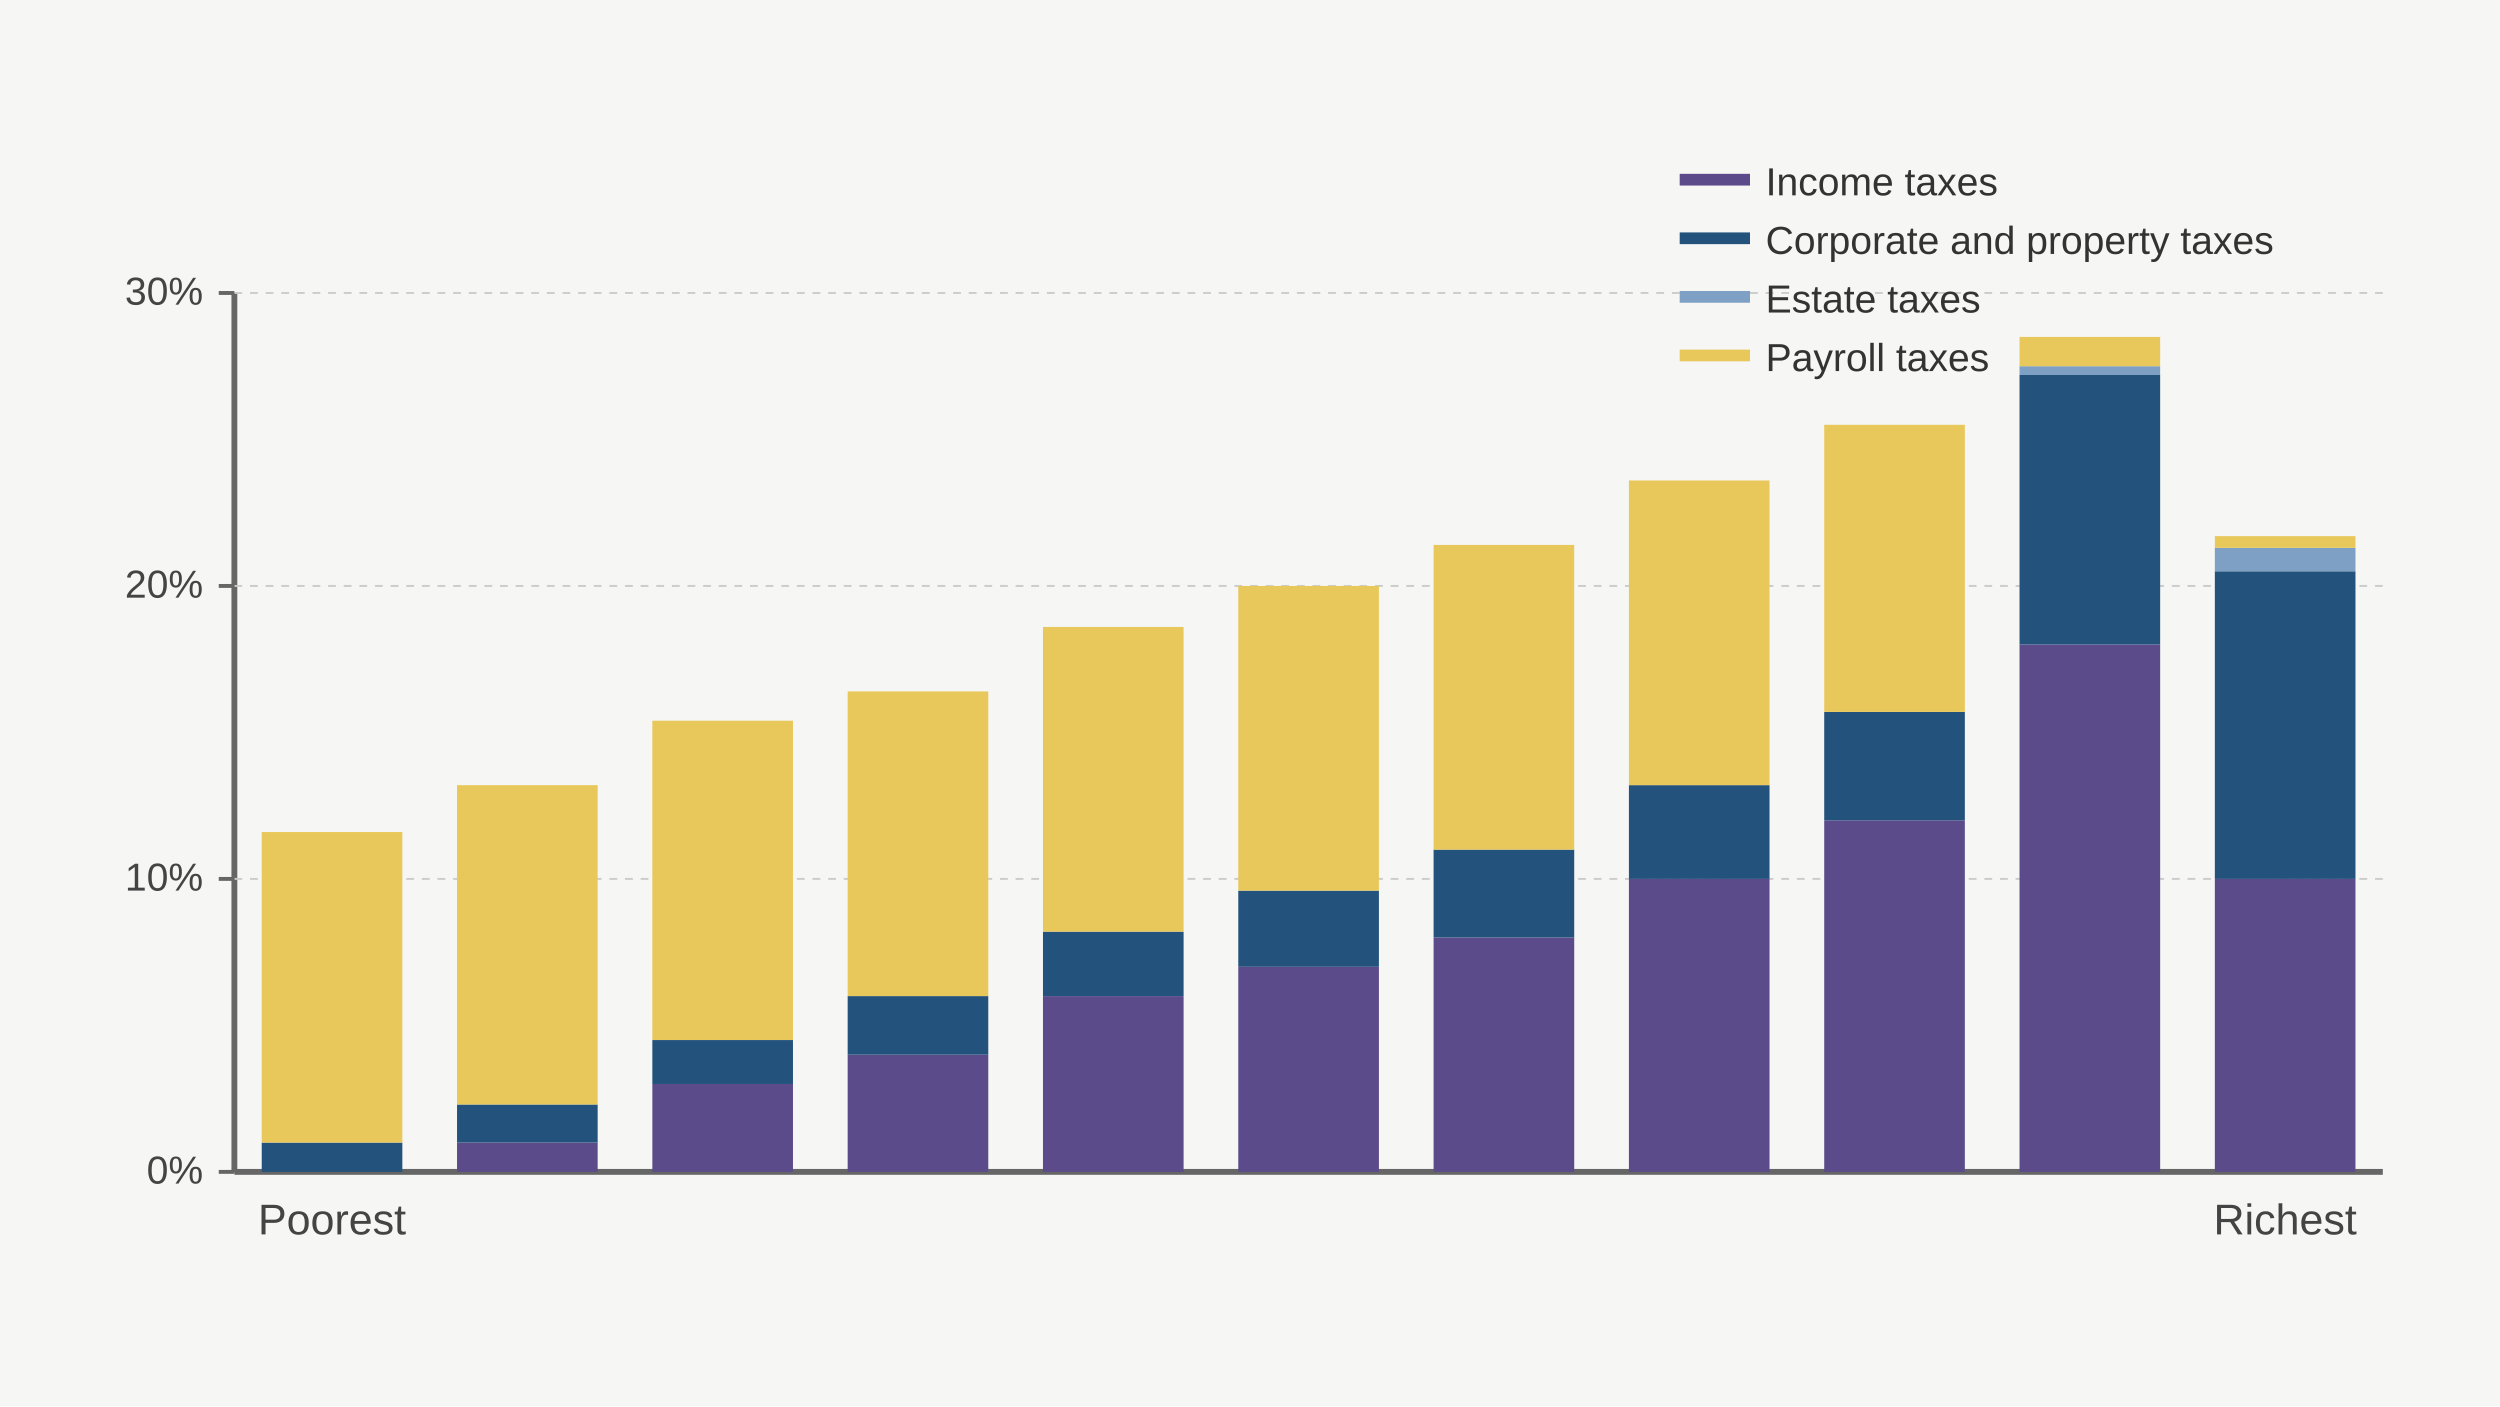
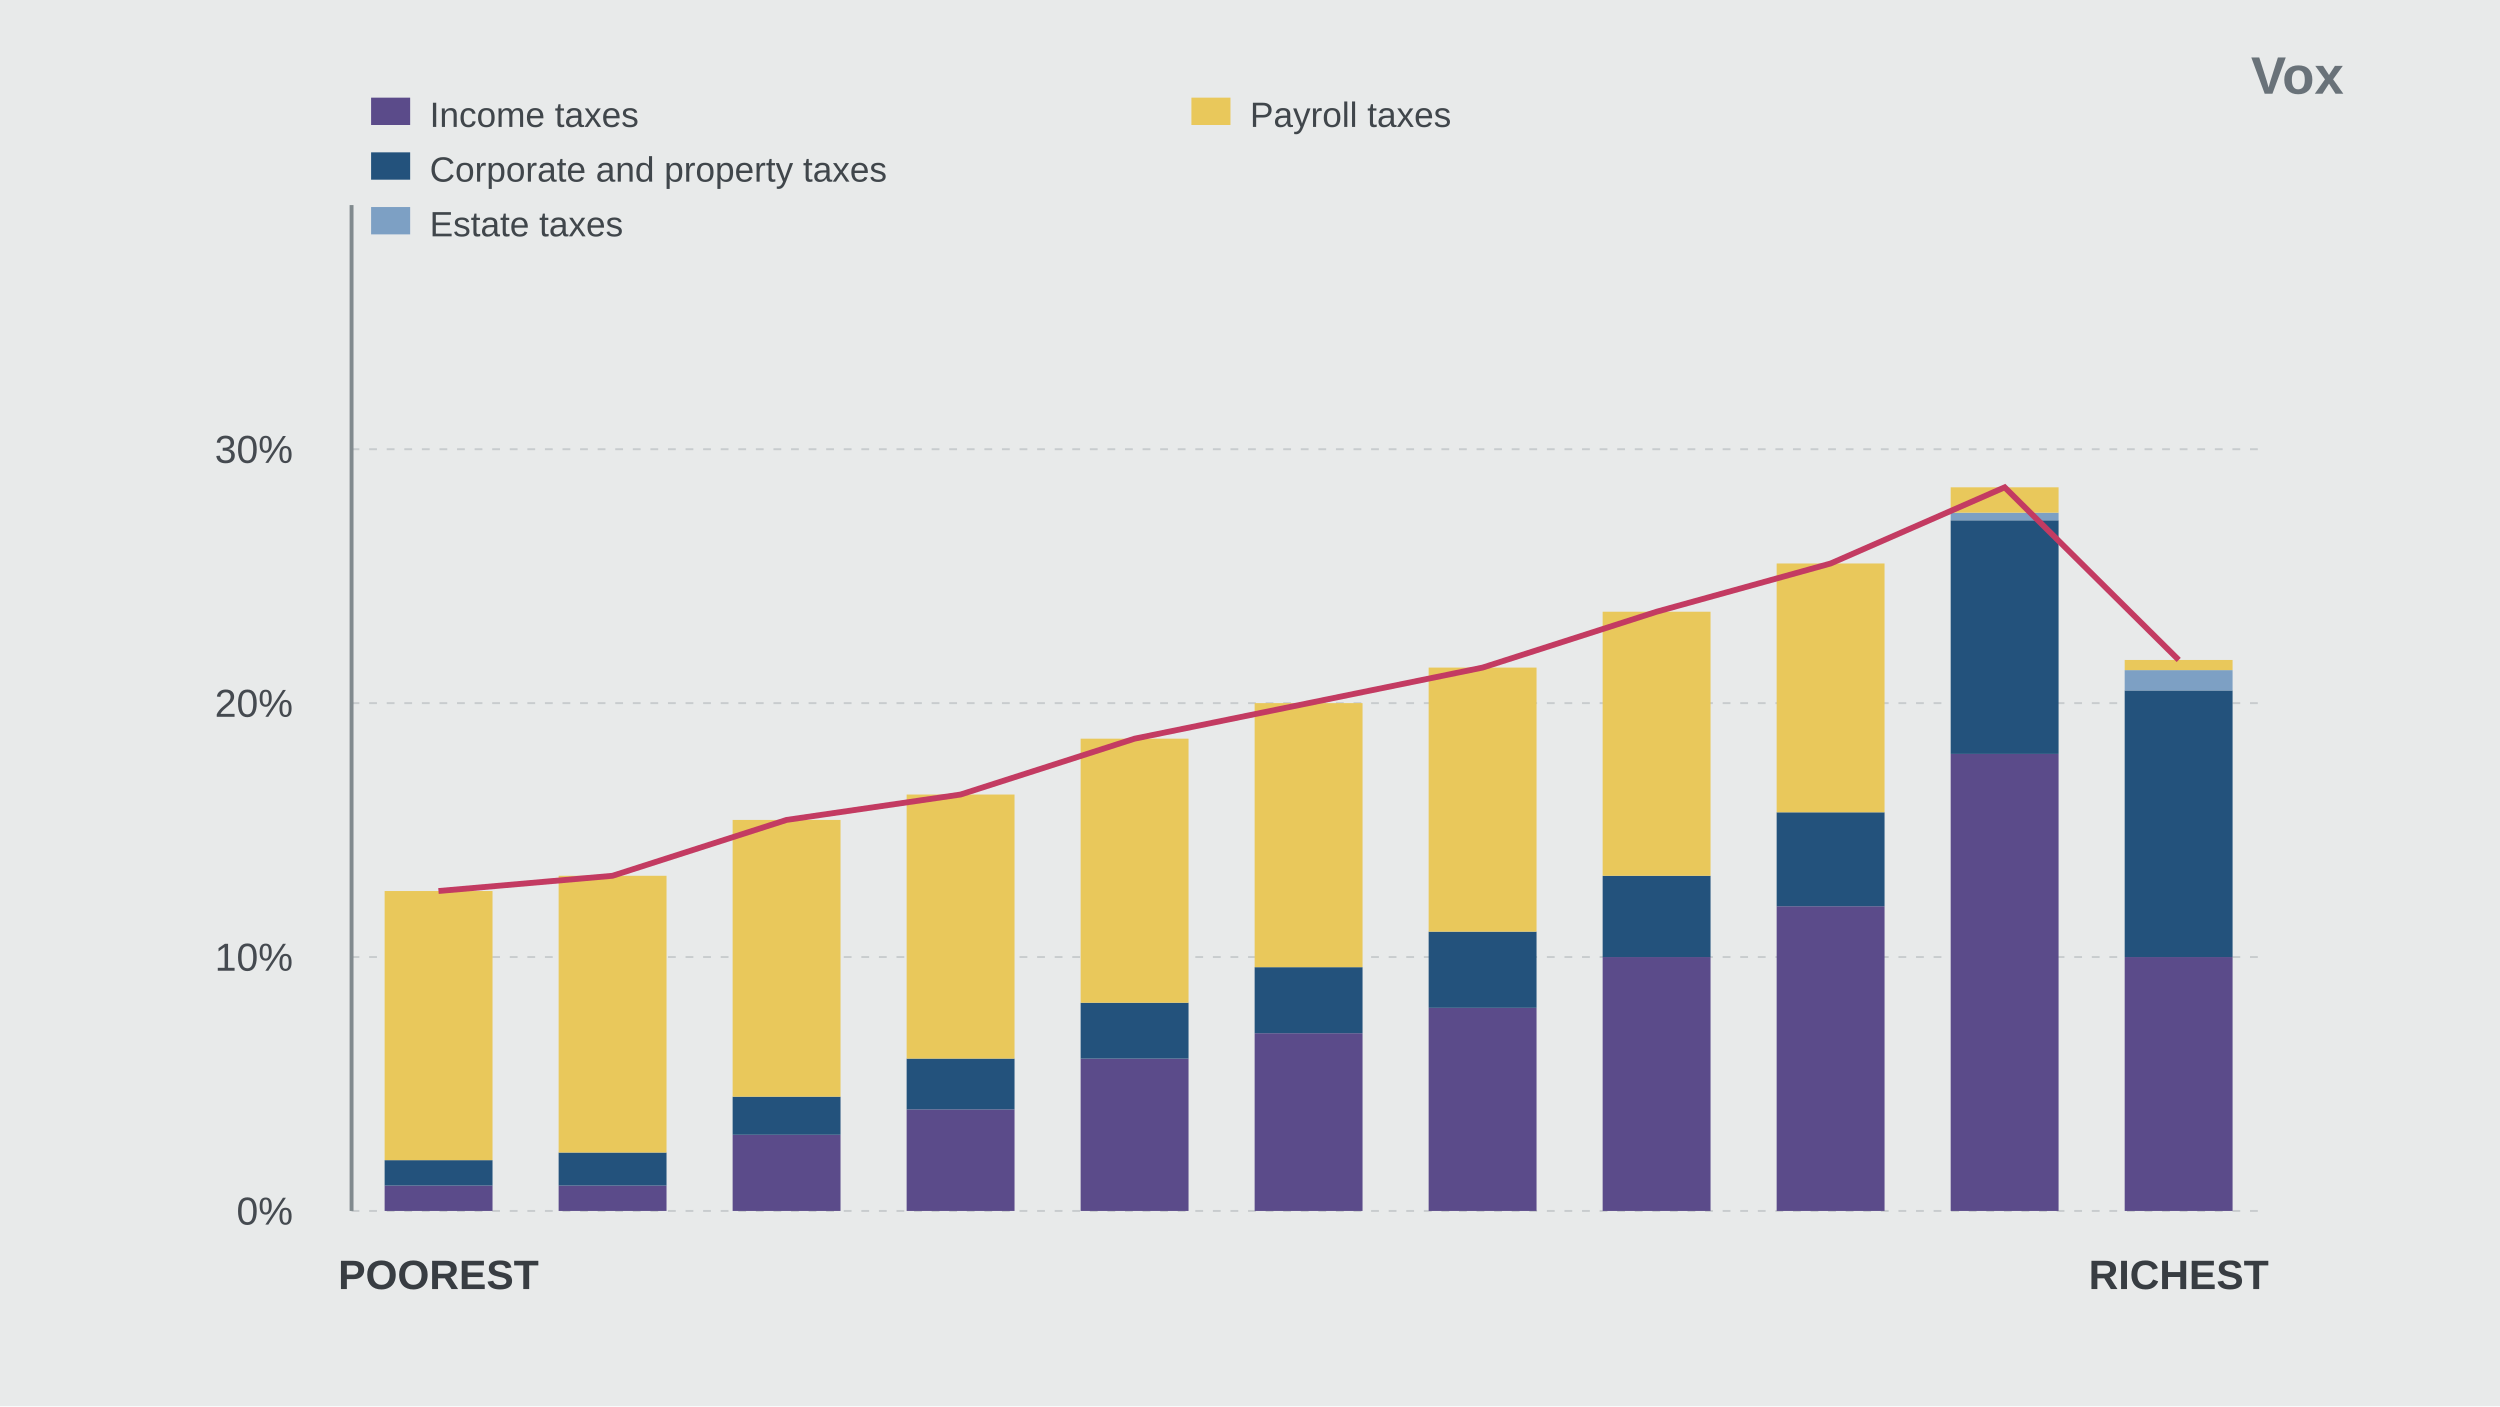
- <svg xmlns="http://www.w3.org/2000/svg" width="1280" height="720" viewBox="0 0 1280 720" data-role="semantic-chart" data-generator="stacked_bar_template_v1">
-   <rect id="scene-background-fill" data-role="background-fill" x="0" y="0" width="1280" height="720" fill="#f6f6f4" />
-   <g id="chart-plot" data-role="plot">
-     <line data-role="axis" x1="120.0" y1="150.0" x2="120.0" y2="600.0" stroke="#666666" stroke-width="3" />
-     <line data-role="tick" x1="112.0" y1="600.0" x2="120.0" y2="600.0" stroke="#666666" stroke-width="2" />
-     <text data-role="tick-label" x="104.0" y="606.0" text-anchor="end" font-family="Arial, sans-serif" font-size="20" fill="#444444">0%</text>
-     <line data-role="gridline" x1="120.0" y1="450.0" x2="1220.0" y2="450.0" stroke="#cccccc" stroke-width="1" stroke-dasharray="4,4" />
-     <line data-role="tick" x1="112.0" y1="450.0" x2="120.0" y2="450.0" stroke="#666666" stroke-width="2" />
-     <text data-role="tick-label" x="104.0" y="456.0" text-anchor="end" font-family="Arial, sans-serif" font-size="20" fill="#444444">10%</text>
-     <line data-role="gridline" x1="120.0" y1="300.0" x2="1220.0" y2="300.0" stroke="#cccccc" stroke-width="1" stroke-dasharray="4,4" />
-     <line data-role="tick" x1="112.0" y1="300.0" x2="120.0" y2="300.0" stroke="#666666" stroke-width="2" />
-     <text data-role="tick-label" x="104.0" y="306.0" text-anchor="end" font-family="Arial, sans-serif" font-size="20" fill="#444444">20%</text>
-     <line data-role="gridline" x1="120.0" y1="150.0" x2="1220.0" y2="150.0" stroke="#cccccc" stroke-width="1" stroke-dasharray="4,4" />
-     <line data-role="tick" x1="112.0" y1="150.0" x2="120.0" y2="150.0" stroke="#666666" stroke-width="2" />
-     <text data-role="tick-label" x="104.0" y="156.0" text-anchor="end" font-family="Arial, sans-serif" font-size="20" fill="#444444">30%</text>
-     <line data-role="axis" x1="120.0" y1="600.0" x2="1220.0" y2="600.0" stroke="#666666" stroke-width="3" />
-     <line x1="860" y1="92" x2="896" y2="92" stroke="#5B4B8A" stroke-width="6" />
-     <text x="904" y="100" font-family="Arial, sans-serif" font-size="20" fill="#333333">Income taxes</text>
-     <line x1="860" y1="122" x2="896" y2="122" stroke="#23527c" stroke-width="6" />
-     <text x="904" y="130" font-family="Arial, sans-serif" font-size="20" fill="#333333">Corporate and property taxes</text>
-     <line x1="860" y1="152" x2="896" y2="152" stroke="#7da0c4" stroke-width="6" />
-     <text x="904" y="160" font-family="Arial, sans-serif" font-size="20" fill="#333333">Estate taxes</text>
-     <line x1="860" y1="182" x2="896" y2="182" stroke="#E9C85B" stroke-width="6" />
-     <text x="904" y="190" font-family="Arial, sans-serif" font-size="20" fill="#333333">Payroll taxes</text>
-     <rect data-role="stack-segment" data-bar="Poorest" data-series="Corporate and property taxes" x="134.0" y="585.0" width="72.0" height="15.0" fill="#23527c" />
-     <rect data-role="stack-segment" data-bar="Poorest" data-series="Payroll taxes" x="134.0" y="426.0" width="72.0" height="159.0" fill="#E9C85B" />
-     <rect data-role="stack-segment" data-bar="2nd" data-series="Income taxes" x="234.0" y="585.0" width="72.0" height="15.0" fill="#5B4B8A" />
-     <rect data-role="stack-segment" data-bar="2nd" data-series="Corporate and property taxes" x="234.0" y="565.5" width="72.0" height="19.5" fill="#23527c" />
-     <rect data-role="stack-segment" data-bar="2nd" data-series="Payroll taxes" x="234.0" y="402.0" width="72.0" height="163.5" fill="#E9C85B" />
-     <rect data-role="stack-segment" data-bar="3rd" data-series="Income taxes" x="334.0" y="555.0" width="72.0" height="45.0" fill="#5B4B8A" />
-     <rect data-role="stack-segment" data-bar="3rd" data-series="Corporate and property taxes" x="334.0" y="532.5" width="72.0" height="22.5" fill="#23527c" />
-     <rect data-role="stack-segment" data-bar="3rd" data-series="Payroll taxes" x="334.0" y="369.0" width="72.0" height="163.5" fill="#E9C85B" />
-     <rect data-role="stack-segment" data-bar="4th" data-series="Income taxes" x="434.0" y="540.0" width="72.0" height="60.0" fill="#5B4B8A" />
-     <rect data-role="stack-segment" data-bar="4th" data-series="Corporate and property taxes" x="434.0" y="510.0" width="72.0" height="30.0" fill="#23527c" />
-     <rect data-role="stack-segment" data-bar="4th" data-series="Payroll taxes" x="434.0" y="354.0" width="72.0" height="156.0" fill="#E9C85B" />
-     <rect data-role="stack-segment" data-bar="5th" data-series="Income taxes" x="534.0" y="510.0" width="72.0" height="90.0" fill="#5B4B8A" />
-     <rect data-role="stack-segment" data-bar="5th" data-series="Corporate and property taxes" x="534.0" y="477.0" width="72.0" height="33.0" fill="#23527c" />
-     <rect data-role="stack-segment" data-bar="5th" data-series="Payroll taxes" x="534.0" y="321.0" width="72.0" height="156.0" fill="#E9C85B" />
-     <rect data-role="stack-segment" data-bar="6th" data-series="Income taxes" x="634.0" y="495.0" width="72.0" height="105.0" fill="#5B4B8A" />
-     <rect data-role="stack-segment" data-bar="6th" data-series="Corporate and property taxes" x="634.0" y="456.0" width="72.0" height="39.0" fill="#23527c" />
-     <rect data-role="stack-segment" data-bar="6th" data-series="Payroll taxes" x="634.0" y="300.0" width="72.0" height="156.0" fill="#E9C85B" />
-     <rect data-role="stack-segment" data-bar="7th" data-series="Income taxes" x="734.0" y="480.0" width="72.0" height="120.0" fill="#5B4B8A" />
-     <rect data-role="stack-segment" data-bar="7th" data-series="Corporate and property taxes" x="734.0" y="435.0" width="72.0" height="45.0" fill="#23527c" />
-     <rect data-role="stack-segment" data-bar="7th" data-series="Payroll taxes" x="734.0" y="279.0" width="72.0" height="156.0" fill="#E9C85B" />
-     <rect data-role="stack-segment" data-bar="8th" data-series="Income taxes" x="834.0" y="450.0" width="72.0" height="150.0" fill="#5B4B8A" />
-     <rect data-role="stack-segment" data-bar="8th" data-series="Corporate and property taxes" x="834.0" y="402.0" width="72.0" height="48.0" fill="#23527c" />
-     <rect data-role="stack-segment" data-bar="8th" data-series="Payroll taxes" x="834.0" y="246.0" width="72.0" height="156.0" fill="#E9C85B" />
-     <rect data-role="stack-segment" data-bar="9th" data-series="Income taxes" x="934.0" y="420.0" width="72.0" height="180.0" fill="#5B4B8A" />
-     <rect data-role="stack-segment" data-bar="9th" data-series="Corporate and property taxes" x="934.0" y="364.5" width="72.0" height="55.5" fill="#23527c" />
-     <rect data-role="stack-segment" data-bar="9th" data-series="Payroll taxes" x="934.0" y="217.5" width="72.0" height="147.0" fill="#E9C85B" />
-     <rect data-role="stack-segment" data-bar="10th" data-series="Income taxes" x="1034.0" y="330.0" width="72.0" height="270.0" fill="#5B4B8A" />
-     <rect data-role="stack-segment" data-bar="10th" data-series="Corporate and property taxes" x="1034.0" y="192.0" width="72.0" height="138.0" fill="#23527c" />
-     <rect data-role="stack-segment" data-bar="10th" data-series="Estate taxes" x="1034.0" y="187.5" width="72.0" height="4.5" fill="#7da0c4" />
-     <rect data-role="stack-segment" data-bar="10th" data-series="Payroll taxes" x="1034.0" y="172.5" width="72.0" height="15.0" fill="#E9C85B" />
-     <rect data-role="stack-segment" data-bar="Richest" data-series="Income taxes" x="1134.0" y="450.0" width="72.0" height="150.0" fill="#5B4B8A" />
-     <rect data-role="stack-segment" data-bar="Richest" data-series="Corporate and property taxes" x="1134.0" y="292.5" width="72.0" height="157.5" fill="#23527c" />
-     <rect data-role="stack-segment" data-bar="Richest" data-series="Estate taxes" x="1134.0" y="280.5" width="72.0" height="12.0" fill="#7da0c4" />
-     <rect data-role="stack-segment" data-bar="Richest" data-series="Payroll taxes" x="1134.0" y="274.5" width="72.0" height="6.0" fill="#E9C85B" />
-     <text x="170.0" y="632.0" text-anchor="middle" font-family="Arial, sans-serif" font-size="22" fill="#444444">Poorest</text>
-     <text x="1170.0" y="632.0" text-anchor="middle" font-family="Arial, sans-serif" font-size="22" fill="#444444">Richest</text>
-   </g>
+ <svg xmlns="http://www.w3.org/2000/svg" width="1280" height="720" viewBox="0 0 1280 720" data-role="semantic-chart">
+   <rect data-role="background" width="1280" height="720" fill="#E8EAEA" />
+   <text x="1200" y="48" text-anchor="end" font-family="Arial, Helvetica, sans-serif" font-size="27" font-weight="700" fill="#697279">Vox</text>
+   <line x1="180.0" y1="620.0" x2="1160.0" y2="620.0" stroke="#C8CCCE" stroke-width="1" stroke-dasharray="4 5" />
+   <text x="150" y="627.0" text-anchor="end" font-family="Arial, Helvetica, sans-serif" font-size="20" fill="#454A50">0%</text>
+   <line x1="180.0" y1="490.0" x2="1160.0" y2="490.0" stroke="#C8CCCE" stroke-width="1" stroke-dasharray="4 5" />
+   <text x="150" y="497.0" text-anchor="end" font-family="Arial, Helvetica, sans-serif" font-size="20" fill="#454A50">10%</text>
+   <line x1="180.0" y1="360.0" x2="1160.0" y2="360.0" stroke="#C8CCCE" stroke-width="1" stroke-dasharray="4 5" />
+   <text x="150" y="367.0" text-anchor="end" font-family="Arial, Helvetica, sans-serif" font-size="20" fill="#454A50">20%</text>
+   <line x1="180.0" y1="230.0" x2="1160.0" y2="230.0" stroke="#C8CCCE" stroke-width="1" stroke-dasharray="4 5" />
+   <text x="150" y="237.0" text-anchor="end" font-family="Arial, Helvetica, sans-serif" font-size="20" fill="#454A50">30%</text>
+   <line x1="180.0" y1="105" x2="180.0" y2="620.0" stroke="#818A8E" stroke-width="2" />
+   <rect data-role="bar" data-entity-id="poorest" data-series="Income taxes" data-value="1" data-unit="%" x="196.93" y="607.00" width="55.24" height="13.00" fill="#5B4B8A" />
+   <rect data-role="bar" data-entity-id="poorest" data-series="Corporate and property taxes" data-value="1" data-unit="%" x="196.93" y="594.00" width="55.24" height="13.00" fill="#23527C" />
+   <rect data-role="bar" data-entity-id="poorest" data-series="Payroll taxes" data-value="10.6" data-unit="%" x="196.93" y="456.20" width="55.24" height="137.80" fill="#E9C85B" />
+   <rect data-role="bar" data-entity-id="2nd" data-series="Income taxes" data-value="1" data-unit="%" x="286.02" y="607.00" width="55.24" height="13.00" fill="#5B4B8A" />
+   <rect data-role="bar" data-entity-id="2nd" data-series="Corporate and property taxes" data-value="1.3" data-unit="%" x="286.02" y="590.10" width="55.24" height="16.90" fill="#23527C" />
+   <rect data-role="bar" data-entity-id="2nd" data-series="Payroll taxes" data-value="10.9" data-unit="%" x="286.02" y="448.40" width="55.24" height="141.70" fill="#E9C85B" />
+   <rect data-role="bar" data-entity-id="3rd" data-series="Income taxes" data-value="3" data-unit="%" x="375.11" y="581.00" width="55.24" height="39.00" fill="#5B4B8A" />
+   <rect data-role="bar" data-entity-id="3rd" data-series="Corporate and property taxes" data-value="1.5" data-unit="%" x="375.11" y="561.50" width="55.24" height="19.50" fill="#23527C" />
+   <rect data-role="bar" data-entity-id="3rd" data-series="Payroll taxes" data-value="10.9" data-unit="%" x="375.11" y="419.80" width="55.24" height="141.70" fill="#E9C85B" />
+   <rect data-role="bar" data-entity-id="4th" data-series="Income taxes" data-value="4" data-unit="%" x="464.20" y="568.00" width="55.24" height="52.00" fill="#5B4B8A" />
+   <rect data-role="bar" data-entity-id="4th" data-series="Corporate and property taxes" data-value="2" data-unit="%" x="464.20" y="542.00" width="55.24" height="26.00" fill="#23527C" />
+   <rect data-role="bar" data-entity-id="4th" data-series="Payroll taxes" data-value="10.4" data-unit="%" x="464.20" y="406.80" width="55.24" height="135.20" fill="#E9C85B" />
+   <rect data-role="bar" data-entity-id="5th" data-series="Income taxes" data-value="6" data-unit="%" x="553.29" y="542.00" width="55.24" height="78.00" fill="#5B4B8A" />
+   <rect data-role="bar" data-entity-id="5th" data-series="Corporate and property taxes" data-value="2.2" data-unit="%" x="553.29" y="513.40" width="55.24" height="28.60" fill="#23527C" />
+   <rect data-role="bar" data-entity-id="5th" data-series="Payroll taxes" data-value="10.4" data-unit="%" x="553.29" y="378.20" width="55.24" height="135.20" fill="#E9C85B" />
+   <rect data-role="bar" data-entity-id="6th" data-series="Income taxes" data-value="7" data-unit="%" x="642.38" y="529.00" width="55.24" height="91.00" fill="#5B4B8A" />
+   <rect data-role="bar" data-entity-id="6th" data-series="Corporate and property taxes" data-value="2.6" data-unit="%" x="642.38" y="495.20" width="55.24" height="33.80" fill="#23527C" />
+   <rect data-role="bar" data-entity-id="6th" data-series="Payroll taxes" data-value="10.4" data-unit="%" x="642.38" y="360.00" width="55.24" height="135.20" fill="#E9C85B" />
+   <rect data-role="bar" data-entity-id="7th" data-series="Income taxes" data-value="8" data-unit="%" x="731.47" y="516.00" width="55.24" height="104.00" fill="#5B4B8A" />
+   <rect data-role="bar" data-entity-id="7th" data-series="Corporate and property taxes" data-value="3" data-unit="%" x="731.47" y="477.00" width="55.24" height="39.00" fill="#23527C" />
+   <rect data-role="bar" data-entity-id="7th" data-series="Payroll taxes" data-value="10.4" data-unit="%" x="731.47" y="341.80" width="55.24" height="135.20" fill="#E9C85B" />
+   <rect data-role="bar" data-entity-id="8th" data-series="Income taxes" data-value="10" data-unit="%" x="820.56" y="490.00" width="55.24" height="130.00" fill="#5B4B8A" />
+   <rect data-role="bar" data-entity-id="8th" data-series="Corporate and property taxes" data-value="3.2" data-unit="%" x="820.56" y="448.40" width="55.24" height="41.60" fill="#23527C" />
+   <rect data-role="bar" data-entity-id="8th" data-series="Payroll taxes" data-value="10.4" data-unit="%" x="820.56" y="313.20" width="55.24" height="135.20" fill="#E9C85B" />
+   <rect data-role="bar" data-entity-id="9th" data-series="Income taxes" data-value="12" data-unit="%" x="909.65" y="464.00" width="55.24" height="156.00" fill="#5B4B8A" />
+   <rect data-role="bar" data-entity-id="9th" data-series="Corporate and property taxes" data-value="3.7" data-unit="%" x="909.65" y="415.90" width="55.24" height="48.10" fill="#23527C" />
+   <rect data-role="bar" data-entity-id="9th" data-series="Payroll taxes" data-value="9.8" data-unit="%" x="909.65" y="288.50" width="55.24" height="127.40" fill="#E9C85B" />
+   <rect data-role="bar" data-entity-id="10th" data-series="Income taxes" data-value="18" data-unit="%" x="998.75" y="386.00" width="55.24" height="234.00" fill="#5B4B8A" />
+   <rect data-role="bar" data-entity-id="10th" data-series="Corporate and property taxes" data-value="9.2" data-unit="%" x="998.75" y="266.40" width="55.24" height="119.60" fill="#23527C" />
+   <rect data-role="bar" data-entity-id="10th" data-series="Estate taxes" data-value="0.3" data-unit="%" x="998.75" y="262.50" width="55.24" height="3.90" fill="#7DA0C4" />
+   <rect data-role="bar" data-entity-id="10th" data-series="Payroll taxes" data-value="1" data-unit="%" x="998.75" y="249.50" width="55.24" height="13.00" fill="#E9C85B" />
+   <rect data-role="bar" data-entity-id="richest" data-series="Income taxes" data-value="10" data-unit="%" x="1087.84" y="490.00" width="55.24" height="130.00" fill="#5B4B8A" />
+   <rect data-role="bar" data-entity-id="richest" data-series="Corporate and property taxes" data-value="10.5" data-unit="%" x="1087.84" y="353.50" width="55.24" height="136.50" fill="#23527C" />
+   <rect data-role="bar" data-entity-id="richest" data-series="Estate taxes" data-value="0.8" data-unit="%" x="1087.84" y="343.10" width="55.24" height="10.40" fill="#7DA0C4" />
+   <rect data-role="bar" data-entity-id="richest" data-series="Payroll taxes" data-value="0.4" data-unit="%" x="1087.84" y="337.90" width="55.24" height="5.20" fill="#E9C85B" />
+   <polyline points="224.5,456.2 313.6,448.4 402.7,419.8 491.8,406.8 580.9,378.2 670.0,360.0 759.1,341.8 848.2,313.2 937.3,288.5 1026.4,249.5 1115.5,337.9" fill="none" stroke="#C33B62" stroke-width="3" />
+   <rect x="190" y="50" width="20" height="14" fill="#5B4B8A" />
+   <text x="220" y="65" font-family="Arial, Helvetica, sans-serif" font-size="18" fill="#40464B">Income taxes</text>
+   <rect x="190" y="78" width="20" height="14" fill="#23527C" />
+   <text x="220" y="93" font-family="Arial, Helvetica, sans-serif" font-size="18" fill="#40464B">Corporate and property taxes</text>
+   <rect x="190" y="106" width="20" height="14" fill="#7DA0C4" />
+   <text x="220" y="121" font-family="Arial, Helvetica, sans-serif" font-size="18" fill="#40464B">Estate taxes</text>
+   <rect x="610" y="50" width="20" height="14" fill="#E9C85B" />
+   <text x="640" y="65" font-family="Arial, Helvetica, sans-serif" font-size="18" fill="#40464B">Payroll taxes</text>
+   <text x="224.5" y="660" text-anchor="middle" font-family="Arial, Helvetica, sans-serif" font-size="21" font-weight="700" fill="#383D42">POOREST</text>
+   <text x="1115.5" y="660" text-anchor="middle" font-family="Arial, Helvetica, sans-serif" font-size="21" font-weight="700" fill="#383D42">RICHEST</text>
</svg>
